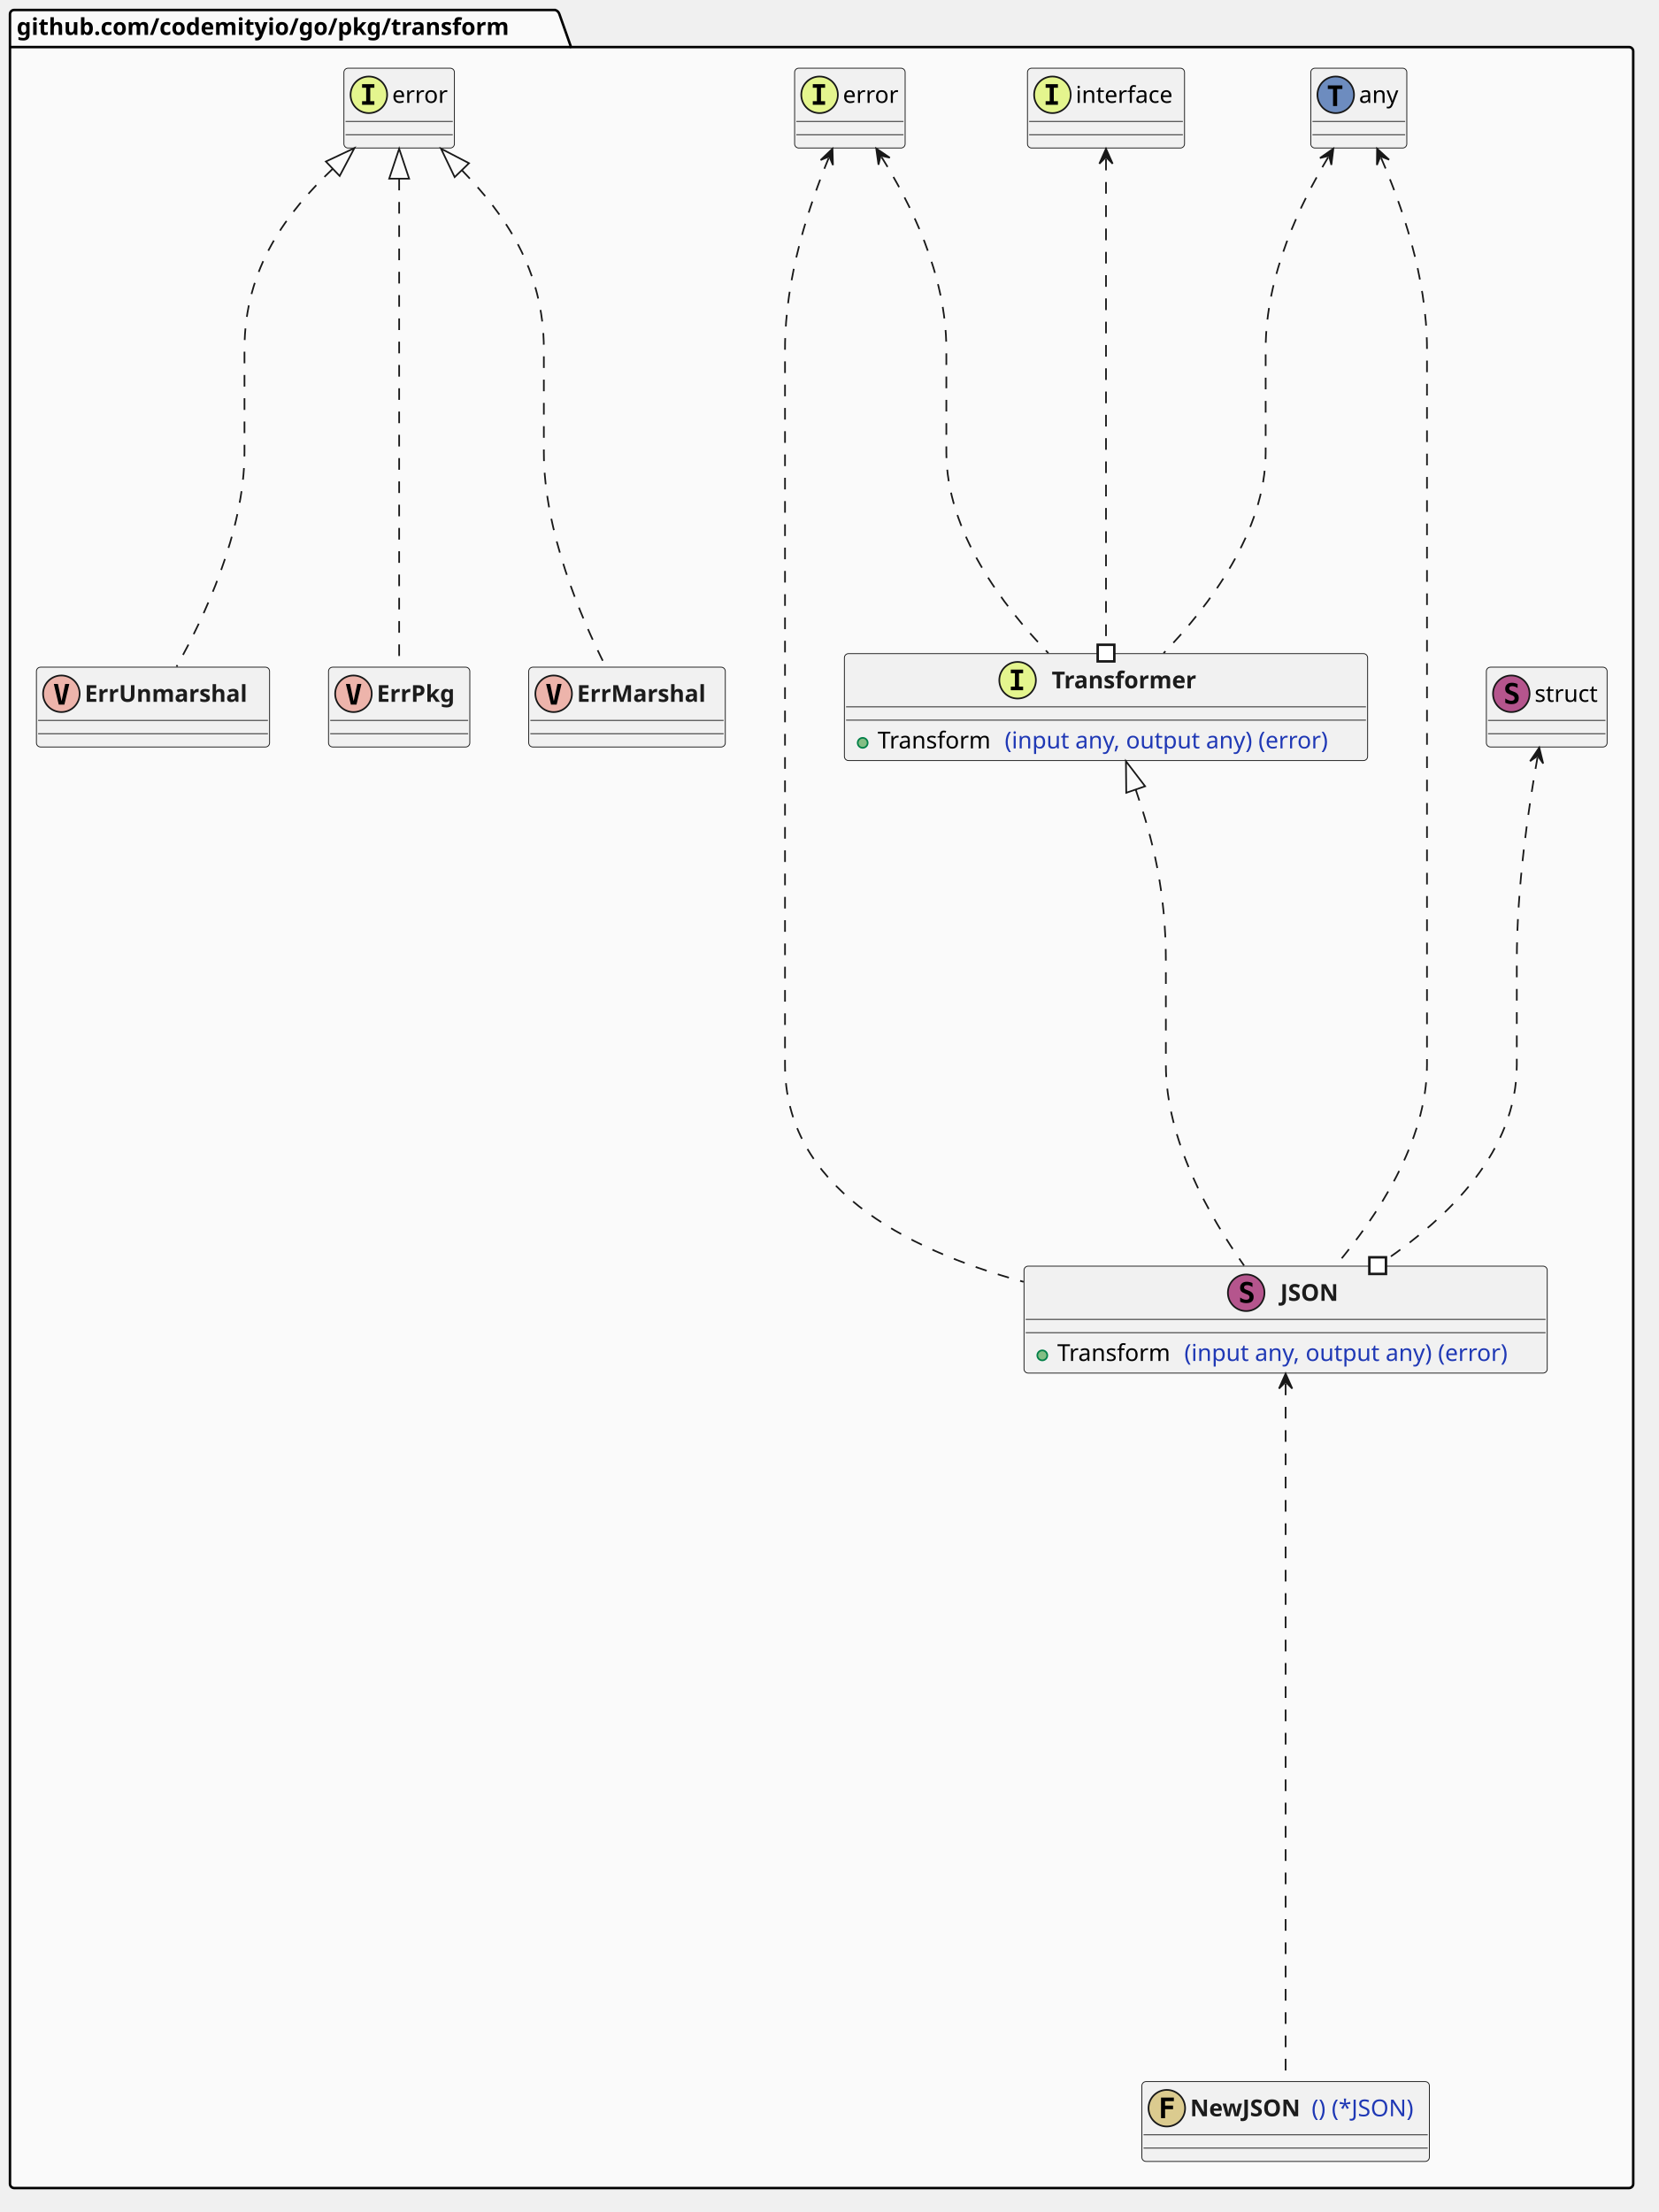
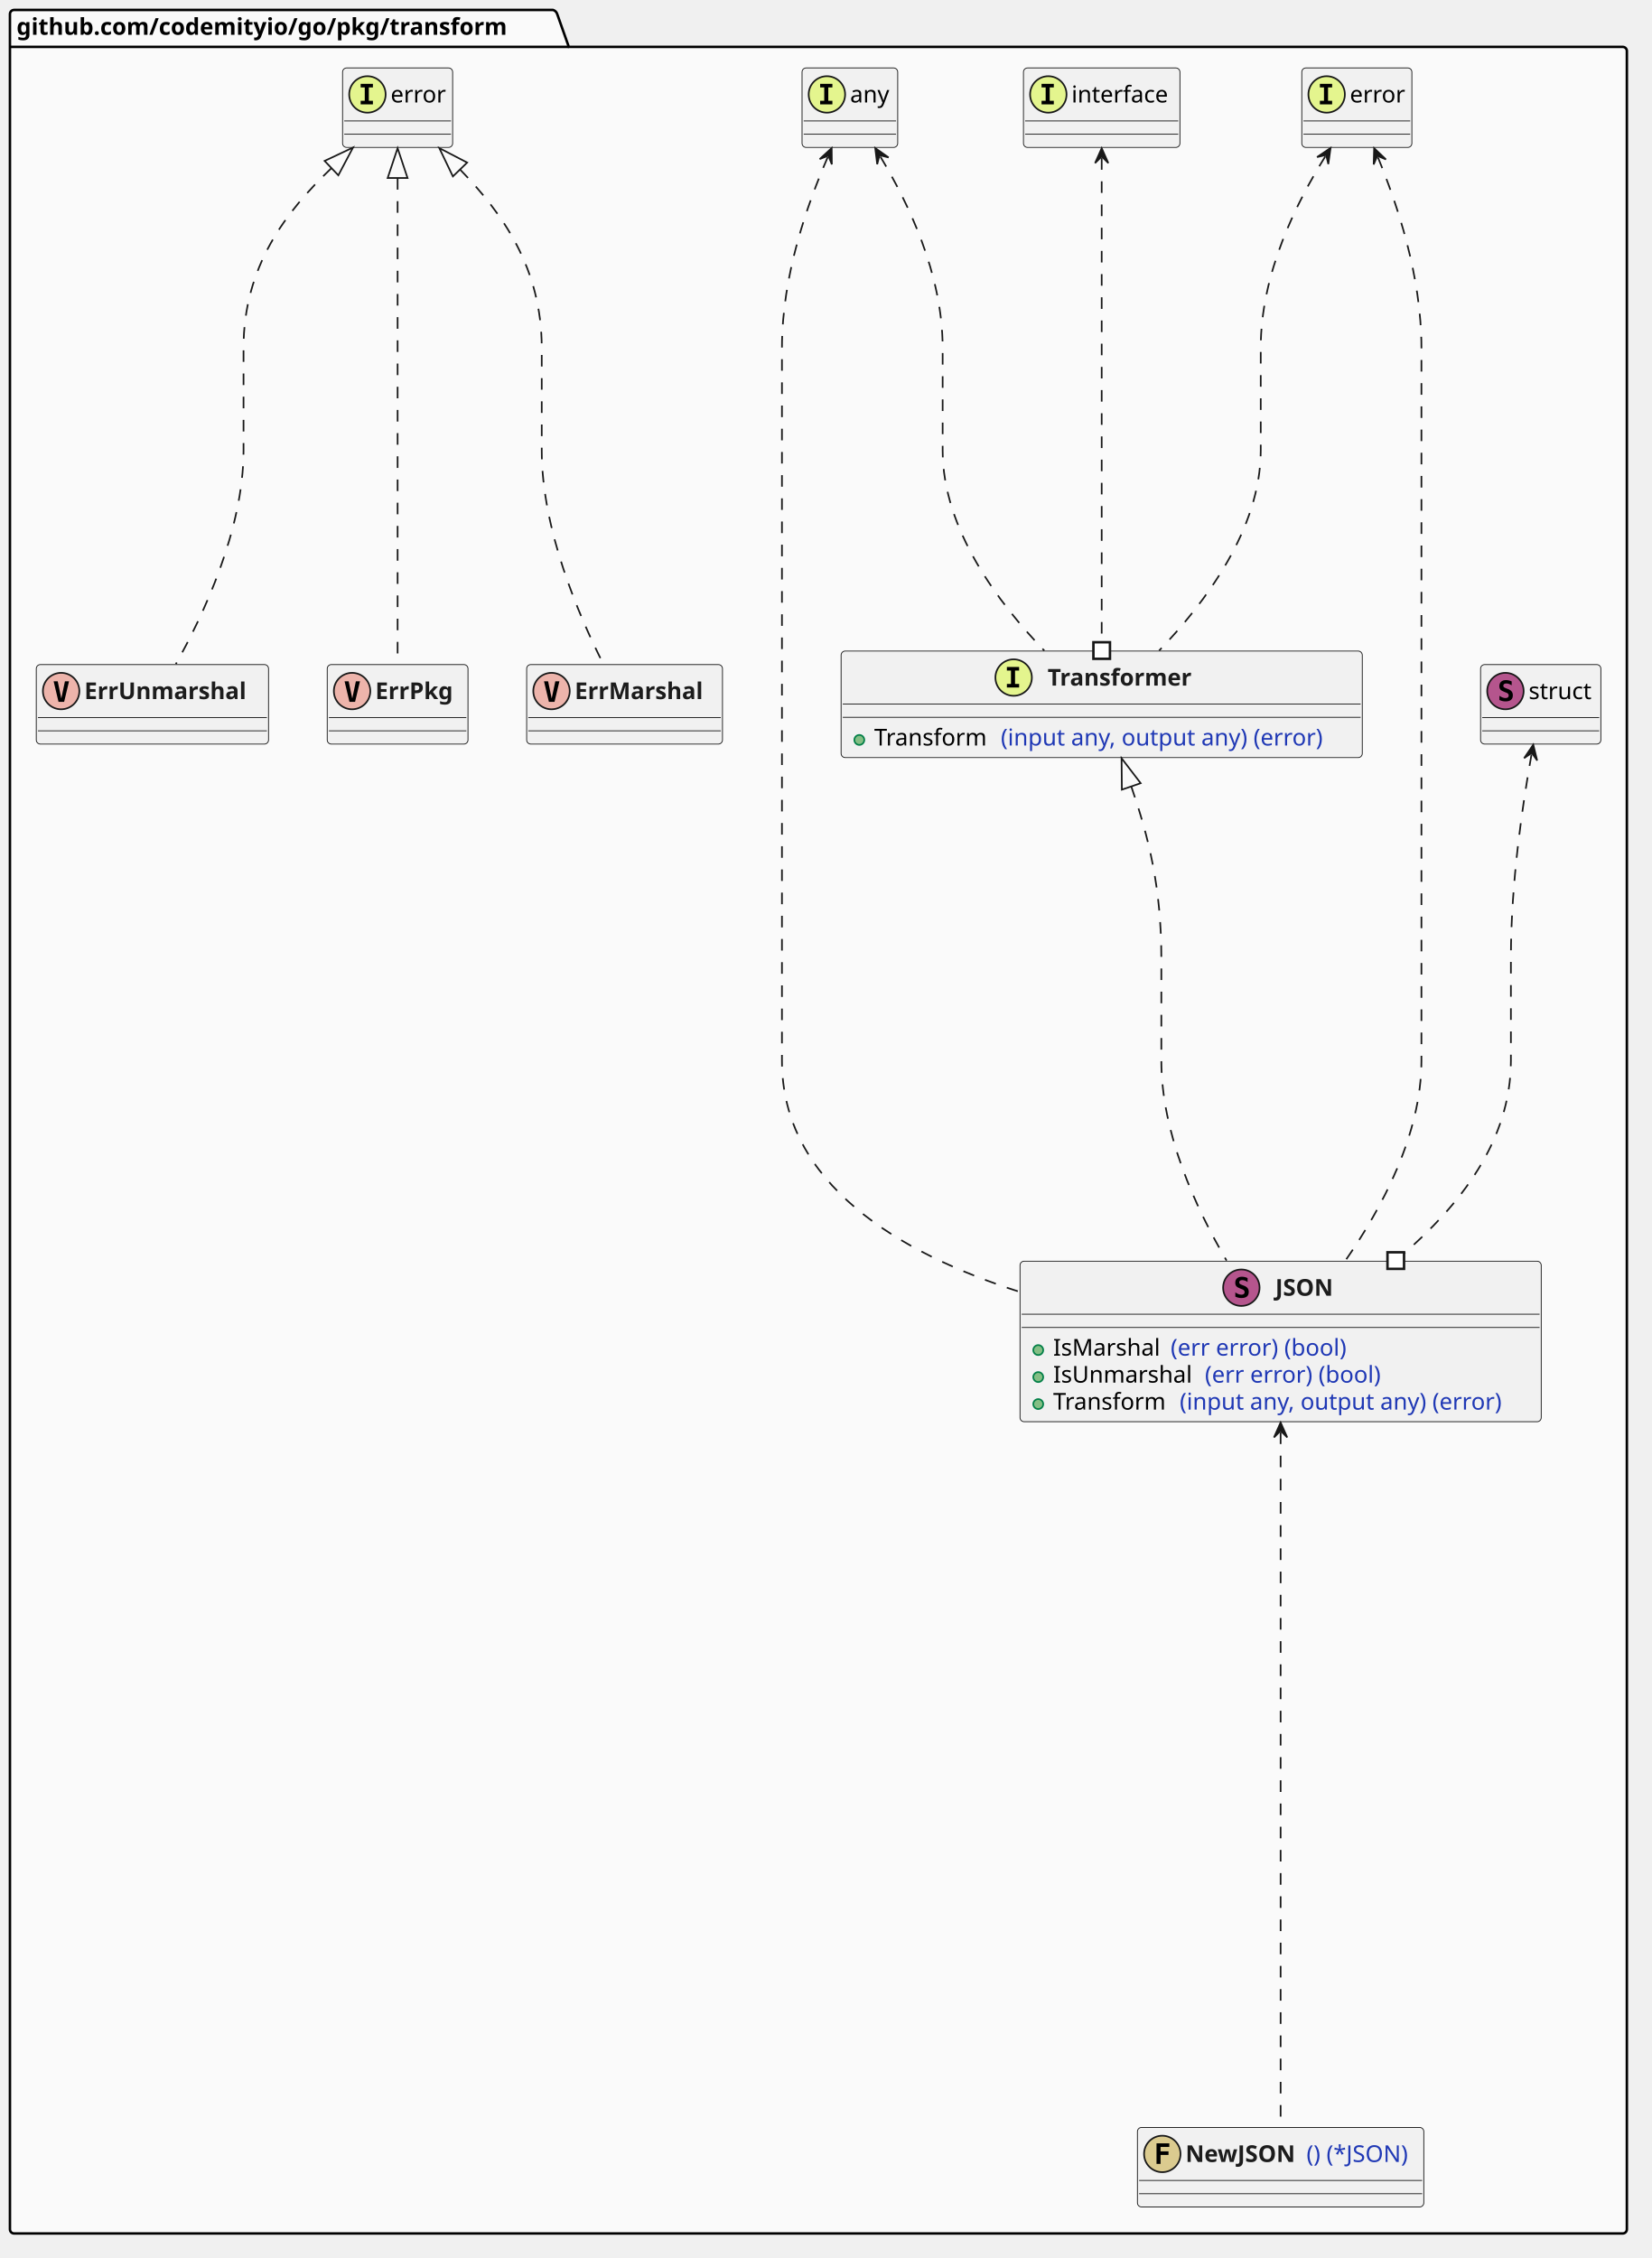
- <svg xmlns="http://www.w3.org/2000/svg" contentStyleType="text/css" data-diagram-type="CLASS" height="1330px" preserveAspectRatio="none" style="width:997px;height:1330px;background:#FFFFFF;" version="1.1" viewBox="0 0 997 1330" width="997px" zoomAndPan="magnify">
+ <svg xmlns="http://www.w3.org/2000/svg" contentStyleType="text/css" data-diagram-type="CLASS" height="1363px" preserveAspectRatio="none" style="width:997px;height:1363px;background:#FFFFFF;" version="1.1" viewBox="0 0 997 1363" width="997px" zoomAndPan="magnify">
  <defs />
  <g>
    <g class="cluster" data-qualified-name="github_com_codemityio_go_pkg_transform" data-source-line="7" id="ent0002">
-       <path d="M8.5,6 L333.838,6 A3.75,3.75 0 0 1 336.338,8.5 L343.338,28.297 L979.5,28.297 A2.5,2.5 0 0 1 982,30.797 L982,1313.09 A2.5,2.5 0 0 1 979.5,1315.59 L8.5,1315.59 A2.5,2.5 0 0 1 6,1313.09 L6,8.5 A2.5,2.5 0 0 1 8.5,6" fill="#FAFAFA" style="stroke:#000000;stroke-width:1.5;" />
+       <path d="M8.5,6 L333.838,6 A3.75,3.75 0 0 1 336.338,8.5 L343.338,28.297 L979.5,28.297 A2.5,2.5 0 0 1 982,30.797 L982,1345.69 A2.5,2.5 0 0 1 979.5,1348.19 L8.5,1348.19 A2.5,2.5 0 0 1 6,1345.69 L6,8.5 A2.5,2.5 0 0 1 8.5,6" fill="#FAFAFA" style="stroke:#000000;stroke-width:1.5;" />
      <line style="stroke:#000000;stroke-width:1.5;" x1="6" x2="343.338" y1="28.297" y2="28.297" />
      <text fill="#000000" font-family="sans-serif" font-size="14" font-weight="700" lengthAdjust="spacing" textLength="324.338" x="10" y="20.995">github.com/codemityio/go/pkg/transform</text>
    </g>
    <g class="entity" data-qualified-name="github_com_codemityio_go_pkg_transform.github_com_codemityio_go_pkg_transform_Transformer" data-source-line="8" id="ent0003">
      <rect fill="#F1F1F1" height="64.297" rx="2.5" ry="2.5" style="stroke:#181818;stroke-width:0.5;" width="314.6" x="507.7" y="393" />
      <ellipse cx="611.849" cy="409" fill="#E4F58E" rx="11" ry="11" style="stroke:#181818;stroke-width:1;" />
      <path d="M607.771,404.766 L607.771,402.609 L615.161,402.609 L615.161,404.766 L612.693,404.766 L612.693,412.844 L615.161,412.844 L615.161,415 L607.771,415 L607.771,412.844 L610.24,412.844 L610.24,404.766 L607.771,404.766 Z " fill="#000000" />
      <text fill="#1C1C1C" font-family="sans-serif" font-size="14" font-weight="700" lengthAdjust="spacing" textLength="97.802" x="632.349" y="413.847">Transformer</text>
      <line style="stroke:#181818;stroke-width:0.5;" x1="508.7" x2="821.3" y1="425" y2="425" />
      <line style="stroke:#181818;stroke-width:0.5;" x1="508.7" x2="821.3" y1="433" y2="433" />
      <g data-visibility-modifier="PUBLIC_METHOD">
        <ellipse cx="518.7" cy="446.648" fill="#84BE84" rx="3" ry="3" style="stroke:#038048;stroke-width:1;" />
      </g>
      <text fill="#000000" font-family="sans-serif" font-size="14" lengthAdjust="spacing" textLength="71.941" x="527.7" y="449.995">Transform</text>
      <text fill="#1F38B5" font-family="sans-serif" font-size="14" lengthAdjust="spacing" textLength="212.208" x="604.092" y="449.995">(input any, output any) (error)</text>
    </g>
    <g class="entity" data-qualified-name="github_com_codemityio_go_pkg_transform.github_com_codemityio_go_pkg_transform_JSON" data-source-line="11" id="ent0004">
-       <rect fill="#F1F1F1" height="64.297" rx="2.5" ry="2.5" style="stroke:#181818;stroke-width:0.5;" width="314.6" x="615.7" y="761.29" />
-       <ellipse cx="749.295" cy="777.29" fill="#B5558D" rx="11" ry="11" style="stroke:#181818;stroke-width:1;" />
-       <path d="M748.779,777.852 Q746.92,777.149 746.264,776.384 Q745.623,775.602 745.623,774.29 Q745.623,772.602 746.701,771.634 Q747.779,770.665 749.654,770.665 Q750.514,770.665 751.357,770.868 Q752.217,771.056 753.06,771.446 L753.06,773.837 Q752.279,773.274 751.451,772.993 Q750.639,772.696 749.842,772.696 Q748.967,772.696 748.482,773.056 Q748.014,773.415 748.014,774.071 Q748.014,774.587 748.357,774.931 Q748.701,775.259 749.795,775.665 L750.857,776.071 Q752.342,776.618 753.045,777.524 Q753.764,778.431 753.764,779.806 Q753.764,781.681 752.654,782.602 Q751.545,783.524 749.295,783.524 Q748.373,783.524 747.451,783.306 Q746.529,783.087 745.67,782.665 L745.67,780.134 Q746.639,780.821 747.56,781.165 Q748.482,781.509 749.373,781.509 Q750.279,781.509 750.779,781.102 Q751.279,780.681 751.279,779.946 Q751.279,779.384 750.935,778.977 Q750.607,778.556 749.982,778.306 L748.779,777.852 Z " fill="#000000" />
-       <text fill="#1C1C1C" font-family="sans-serif" font-size="14" font-weight="700" lengthAdjust="spacing" textLength="38.91" x="769.795" y="782.137">JSON</text>
-       <line style="stroke:#181818;stroke-width:0.5;" x1="616.7" x2="929.3" y1="793.29" y2="793.29" />
-       <line style="stroke:#181818;stroke-width:0.5;" x1="616.7" x2="929.3" y1="801.29" y2="801.29" />
+       <rect fill="#F1F1F1" height="96.891" rx="2.5" ry="2.5" style="stroke:#181818;stroke-width:0.5;" width="314.6" x="615.7" y="761.3" />
+       <ellipse cx="749.295" cy="777.3" fill="#B5558D" rx="11" ry="11" style="stroke:#181818;stroke-width:1;" />
+       <path d="M748.779,777.862 Q746.92,777.159 746.264,776.394 Q745.623,775.612 745.623,774.3 Q745.623,772.612 746.701,771.644 Q747.779,770.675 749.654,770.675 Q750.514,770.675 751.357,770.878 Q752.217,771.066 753.06,771.456 L753.06,773.847 Q752.279,773.284 751.451,773.003 Q750.639,772.706 749.842,772.706 Q748.967,772.706 748.482,773.066 Q748.014,773.425 748.014,774.081 Q748.014,774.597 748.357,774.941 Q748.701,775.269 749.795,775.675 L750.857,776.081 Q752.342,776.628 753.045,777.534 Q753.764,778.441 753.764,779.816 Q753.764,781.691 752.654,782.612 Q751.545,783.534 749.295,783.534 Q748.373,783.534 747.451,783.316 Q746.529,783.097 745.67,782.675 L745.67,780.144 Q746.639,780.831 747.56,781.175 Q748.482,781.519 749.373,781.519 Q750.279,781.519 750.779,781.112 Q751.279,780.691 751.279,779.956 Q751.279,779.394 750.935,778.987 Q750.607,778.566 749.982,778.316 L748.779,777.862 Z " fill="#000000" />
+       <text fill="#1C1C1C" font-family="sans-serif" font-size="14" font-weight="700" lengthAdjust="spacing" textLength="38.91" x="769.795" y="782.147">JSON</text>
+       <line style="stroke:#181818;stroke-width:0.5;" x1="616.7" x2="929.3" y1="793.3" y2="793.3" />
+       <line style="stroke:#181818;stroke-width:0.5;" x1="616.7" x2="929.3" y1="801.3" y2="801.3" />
      <g data-visibility-modifier="PUBLIC_METHOD">
-         <ellipse cx="626.7" cy="814.938" fill="#84BE84" rx="3" ry="3" style="stroke:#038048;stroke-width:1;" />
+         <ellipse cx="626.7" cy="814.948" fill="#84BE84" rx="3" ry="3" style="stroke:#038048;stroke-width:1;" />
      </g>
-       <text fill="#000000" font-family="sans-serif" font-size="14" lengthAdjust="spacing" textLength="71.941" x="635.7" y="818.285">Transform</text>
-       <text fill="#1F38B5" font-family="sans-serif" font-size="14" lengthAdjust="spacing" textLength="212.208" x="712.092" y="818.285">(input any, output any) (error)</text>
+       <text fill="#000000" font-family="sans-serif" font-size="14" lengthAdjust="spacing" textLength="66.473" x="635.7" y="818.295">IsMarshal</text>
+       <text fill="#1F38B5" font-family="sans-serif" font-size="14" lengthAdjust="spacing" textLength="115.227" x="706.623" y="818.295">(err error) (bool)</text>
+       <g data-visibility-modifier="PUBLIC_METHOD">
+         <ellipse cx="626.7" cy="831.245" fill="#84BE84" rx="3" ry="3" style="stroke:#038048;stroke-width:1;" />
+       </g>
+       <text fill="#000000" font-family="sans-serif" font-size="14" lengthAdjust="spacing" textLength="87.151" x="635.7" y="834.592">IsUnmarshal</text>
+       <text fill="#1F38B5" font-family="sans-serif" font-size="14" lengthAdjust="spacing" textLength="115.227" x="727.302" y="834.592">(err error) (bool)</text>
+       <g data-visibility-modifier="PUBLIC_METHOD">
+         <ellipse cx="626.7" cy="847.542" fill="#84BE84" rx="3" ry="3" style="stroke:#038048;stroke-width:1;" />
+       </g>
+       <text fill="#000000" font-family="sans-serif" font-size="14" lengthAdjust="spacing" textLength="71.941" x="635.7" y="850.889">Transform</text>
+       <text fill="#1F38B5" font-family="sans-serif" font-size="14" lengthAdjust="spacing" textLength="212.208" x="712.092" y="850.889">(input any, output any) (error)</text>
    </g>
-     <g class="entity" data-qualified-name="github_com_codemityio_go_pkg_transform.github_com_codemityio_go_pkg_transform_ErrPkg" data-source-line="14" id="ent0005">
-       <rect fill="#F1F1F1" height="48" rx="2.5" ry="2.5" style="stroke:#181818;stroke-width:0.5;" width="84.965" x="197.52" y="401.14" />
-       <ellipse cx="212.52" cy="417.14" fill="#EDB4AB" rx="11" ry="11" style="stroke:#181818;stroke-width:1;" />
-       <path d="M212.629,421.593 L214.817,411.249 L217.286,411.249 L214.333,423.64 L210.942,423.64 L207.989,411.249 L210.458,411.249 L212.629,421.593 Z " fill="#000000" />
-       <text fill="#1C1C1C" font-family="sans-serif" font-size="14" font-weight="700" lengthAdjust="spacing" textLength="52.965" x="226.52" y="421.987">ErrPkg</text>
-       <line style="stroke:#181818;stroke-width:0.5;" x1="198.52" x2="281.485" y1="433.14" y2="433.14" />
-       <line style="stroke:#181818;stroke-width:0.5;" x1="198.52" x2="281.485" y1="441.14" y2="441.14" />
+     <g class="entity" data-qualified-name="github_com_codemityio_go_pkg_transform.github_com_codemityio_go_pkg_transform_ErrPkg" data-source-line="16" id="ent0005">
+       <rect fill="#F1F1F1" height="48" rx="2.5" ry="2.5" style="stroke:#181818;stroke-width:0.5;" width="84.965" x="197.52" y="401.15" />
+       <ellipse cx="212.52" cy="417.15" fill="#EDB4AB" rx="11" ry="11" style="stroke:#181818;stroke-width:1;" />
+       <path d="M212.629,421.603 L214.817,411.259 L217.286,411.259 L214.333,423.65 L210.942,423.65 L207.989,411.259 L210.458,411.259 L212.629,421.603 Z " fill="#000000" />
+       <text fill="#1C1C1C" font-family="sans-serif" font-size="14" font-weight="700" lengthAdjust="spacing" textLength="52.965" x="226.52" y="421.997">ErrPkg</text>
+       <line style="stroke:#181818;stroke-width:0.5;" x1="198.52" x2="281.485" y1="433.15" y2="433.15" />
+       <line style="stroke:#181818;stroke-width:0.5;" x1="198.52" x2="281.485" y1="441.15" y2="441.15" />
    </g>
-     <g class="entity" data-qualified-name="github_com_codemityio_go_pkg_transform.github_com_codemityio_go_pkg_transform_ErrMarshal" data-source-line="15" id="ent0006">
-       <rect fill="#F1F1F1" height="48" rx="2.5" ry="2.5" style="stroke:#181818;stroke-width:0.5;" width="118.201" x="317.9" y="401.14" />
-       <ellipse cx="332.9" cy="417.14" fill="#EDB4AB" rx="11" ry="11" style="stroke:#181818;stroke-width:1;" />
-       <path d="M333.009,421.593 L335.197,411.249 L337.666,411.249 L334.712,423.64 L331.322,423.64 L328.369,411.249 L330.837,411.249 L333.009,421.593 Z " fill="#000000" />
-       <text fill="#1C1C1C" font-family="sans-serif" font-size="14" font-weight="700" lengthAdjust="spacing" textLength="86.201" x="346.9" y="421.987">ErrMarshal</text>
-       <line style="stroke:#181818;stroke-width:0.5;" x1="318.9" x2="435.101" y1="433.14" y2="433.14" />
-       <line style="stroke:#181818;stroke-width:0.5;" x1="318.9" x2="435.101" y1="441.14" y2="441.14" />
+     <g class="entity" data-qualified-name="github_com_codemityio_go_pkg_transform.github_com_codemityio_go_pkg_transform_ErrMarshal" data-source-line="17" id="ent0006">
+       <rect fill="#F1F1F1" height="48" rx="2.5" ry="2.5" style="stroke:#181818;stroke-width:0.5;" width="118.201" x="317.9" y="401.15" />
+       <ellipse cx="332.9" cy="417.15" fill="#EDB4AB" rx="11" ry="11" style="stroke:#181818;stroke-width:1;" />
+       <path d="M333.009,421.603 L335.197,411.259 L337.666,411.259 L334.712,423.65 L331.322,423.65 L328.369,411.259 L330.837,411.259 L333.009,421.603 Z " fill="#000000" />
+       <text fill="#1C1C1C" font-family="sans-serif" font-size="14" font-weight="700" lengthAdjust="spacing" textLength="86.201" x="346.9" y="421.997">ErrMarshal</text>
+       <line style="stroke:#181818;stroke-width:0.5;" x1="318.9" x2="435.101" y1="433.15" y2="433.15" />
+       <line style="stroke:#181818;stroke-width:0.5;" x1="318.9" x2="435.101" y1="441.15" y2="441.15" />
    </g>
-     <g class="entity" data-qualified-name="github_com_codemityio_go_pkg_transform.github_com_codemityio_go_pkg_transform_ErrUnmarshal" data-source-line="16" id="ent0007">
-       <rect fill="#F1F1F1" height="48" rx="2.5" ry="2.5" style="stroke:#181818;stroke-width:0.5;" width="140.192" x="21.9" y="401.14" />
-       <ellipse cx="36.9" cy="417.14" fill="#EDB4AB" rx="11" ry="11" style="stroke:#181818;stroke-width:1;" />
-       <path d="M37.009,421.593 L39.197,411.249 L41.666,411.249 L38.712,423.64 L35.322,423.64 L32.369,411.249 L34.837,411.249 L37.009,421.593 Z " fill="#000000" />
-       <text fill="#1C1C1C" font-family="sans-serif" font-size="14" font-weight="700" lengthAdjust="spacing" textLength="108.192" x="50.9" y="421.987">ErrUnmarshal</text>
-       <line style="stroke:#181818;stroke-width:0.5;" x1="22.9" x2="161.092" y1="433.14" y2="433.14" />
-       <line style="stroke:#181818;stroke-width:0.5;" x1="22.9" x2="161.092" y1="441.14" y2="441.14" />
+     <g class="entity" data-qualified-name="github_com_codemityio_go_pkg_transform.github_com_codemityio_go_pkg_transform_ErrUnmarshal" data-source-line="18" id="ent0007">
+       <rect fill="#F1F1F1" height="48" rx="2.5" ry="2.5" style="stroke:#181818;stroke-width:0.5;" width="140.192" x="21.9" y="401.15" />
+       <ellipse cx="36.9" cy="417.15" fill="#EDB4AB" rx="11" ry="11" style="stroke:#181818;stroke-width:1;" />
+       <path d="M37.009,421.603 L39.197,411.259 L41.666,411.259 L38.712,423.65 L35.322,423.65 L32.369,411.259 L34.837,411.259 L37.009,421.603 Z " fill="#000000" />
+       <text fill="#1C1C1C" font-family="sans-serif" font-size="14" font-weight="700" lengthAdjust="spacing" textLength="108.192" x="50.9" y="421.997">ErrUnmarshal</text>
+       <line style="stroke:#181818;stroke-width:0.5;" x1="22.9" x2="161.092" y1="433.15" y2="433.15" />
+       <line style="stroke:#181818;stroke-width:0.5;" x1="22.9" x2="161.092" y1="441.15" y2="441.15" />
    </g>
-     <g class="entity" data-qualified-name="github_com_codemityio_go_pkg_transform.github_com_codemityio_go_pkg_transform_NewJSON" data-source-line="17" id="ent0008">
-       <rect fill="#F1F1F1" height="48" rx="2.5" ry="2.5" style="stroke:#181818;stroke-width:0.5;" width="172.861" x="686.57" y="1251.59" />
-       <ellipse cx="701.57" cy="1267.59" fill="#DBCB8F" rx="11" ry="11" style="stroke:#181818;stroke-width:1;" />
-       <path d="M705.804,1263.356 L700.523,1263.356 L700.523,1266.027 L705.32,1266.027 L705.32,1268.184 L700.523,1268.184 L700.523,1273.59 L698.086,1273.59 L698.086,1261.199 L705.804,1261.199 L705.804,1263.356 Z " fill="#000000" />
-       <text fill="#1C1C1C" font-family="sans-serif" font-size="14" font-weight="700" lengthAdjust="spacing" textLength="73.056" x="715.57" y="1272.437">NewJSON</text>
-       <text fill="#1F38B5" font-family="sans-serif" font-size="14" lengthAdjust="spacing" textLength="67.806" x="788.626" y="1272.437">() (*JSON)</text>
-       <line style="stroke:#181818;stroke-width:0.5;" x1="687.57" x2="858.431" y1="1283.59" y2="1283.59" />
-       <line style="stroke:#181818;stroke-width:0.5;" x1="687.57" x2="858.431" y1="1291.59" y2="1291.59" />
+     <g class="entity" data-qualified-name="github_com_codemityio_go_pkg_transform.github_com_codemityio_go_pkg_transform_NewJSON" data-source-line="19" id="ent0008">
+       <rect fill="#F1F1F1" height="48" rx="2.5" ry="2.5" style="stroke:#181818;stroke-width:0.5;" width="172.861" x="686.57" y="1284.19" />
+       <ellipse cx="701.57" cy="1300.19" fill="#DBCB8F" rx="11" ry="11" style="stroke:#181818;stroke-width:1;" />
+       <path d="M705.804,1295.956 L700.523,1295.956 L700.523,1298.628 L705.32,1298.628 L705.32,1300.784 L700.523,1300.784 L700.523,1306.19 L698.086,1306.19 L698.086,1293.799 L705.804,1293.799 L705.804,1295.956 Z " fill="#000000" />
+       <text fill="#1C1C1C" font-family="sans-serif" font-size="14" font-weight="700" lengthAdjust="spacing" textLength="73.056" x="715.57" y="1305.037">NewJSON</text>
+       <text fill="#1F38B5" font-family="sans-serif" font-size="14" lengthAdjust="spacing" textLength="67.806" x="788.626" y="1305.037">() (*JSON)</text>
+       <line style="stroke:#181818;stroke-width:0.5;" x1="687.57" x2="858.431" y1="1316.19" y2="1316.19" />
+       <line style="stroke:#181818;stroke-width:0.5;" x1="687.57" x2="858.431" y1="1324.19" y2="1324.19" />
    </g>
-     <g class="entity" data-qualified-name="github_com_codemityio_go_pkg_transform._interface" data-source-line="20" id="ent0009">
+     <g class="entity" data-qualified-name="github_com_codemityio_go_pkg_transform._interface" data-source-line="22" id="ent0009">
      <rect fill="#F1F1F1" height="48" rx="2.5" ry="2.5" style="stroke:#181818;stroke-width:0.5;" width="94.439" x="617.78" y="41" />
      <ellipse cx="632.78" cy="57" fill="#E4F58E" rx="11" ry="11" style="stroke:#181818;stroke-width:1;" />
      <path d="M628.702,52.766 L628.702,50.609 L636.092,50.609 L636.092,52.766 L633.624,52.766 L633.624,60.844 L636.092,60.844 L636.092,63 L628.702,63 L628.702,60.844 L631.171,60.844 L631.171,52.766 L628.702,52.766 Z " fill="#000000" />
      <text fill="#000000" font-family="sans-serif" font-size="14" lengthAdjust="spacing" textLength="62.44" x="646.78" y="61.847">interface</text>
      <line style="stroke:#181818;stroke-width:0.5;" x1="618.78" x2="711.22" y1="73" y2="73" />
      <line style="stroke:#181818;stroke-width:0.5;" x1="618.78" x2="711.22" y1="81" y2="81" />
    </g>
-     <g class="entity" data-qualified-name="github_com_codemityio_go_pkg_transform._any" data-source-line="21" id="ent0010">
-       <rect fill="#F1F1F1" height="48" rx="2.5" ry="2.5" style="stroke:#181818;stroke-width:0.5;" width="57.737" x="788.13" y="41" />
-       <ellipse cx="803.13" cy="57" fill="#6D8CBF" rx="11" ry="11" style="stroke:#181818;stroke-width:1;" />
-       <path d="M803.974,63.75 L801.521,63.75 L801.521,53.5 L798.38,53.5 L798.38,51.359 L807.114,51.359 L807.114,53.5 L803.974,53.5 L803.974,63.75 Z " fill="#000000" />
-       <text fill="#000000" font-family="sans-serif" font-size="14" lengthAdjust="spacing" textLength="25.737" x="817.13" y="61.847">any</text>
-       <line style="stroke:#181818;stroke-width:0.5;" x1="789.13" x2="844.867" y1="73" y2="73" />
-       <line style="stroke:#181818;stroke-width:0.5;" x1="789.13" x2="844.867" y1="81" y2="81" />
+     <g class="entity" data-qualified-name="github_com_codemityio_go_pkg_transform._any" data-source-line="23" id="ent0010">
+       <rect fill="#F1F1F1" height="48" rx="2.5" ry="2.5" style="stroke:#181818;stroke-width:0.5;" width="57.737" x="484.13" y="41" />
+       <ellipse cx="499.13" cy="57" fill="#E4F58E" rx="11" ry="11" style="stroke:#181818;stroke-width:1;" />
+       <path d="M495.052,52.766 L495.052,50.609 L502.442,50.609 L502.442,52.766 L499.974,52.766 L499.974,60.844 L502.442,60.844 L502.442,63 L495.052,63 L495.052,60.844 L497.521,60.844 L497.521,52.766 L495.052,52.766 Z " fill="#000000" />
+       <text fill="#000000" font-family="sans-serif" font-size="14" lengthAdjust="spacing" textLength="25.737" x="513.13" y="61.847">any</text>
+       <line style="stroke:#181818;stroke-width:0.5;" x1="485.13" x2="540.867" y1="73" y2="73" />
+       <line style="stroke:#181818;stroke-width:0.5;" x1="485.13" x2="540.867" y1="81" y2="81" />
    </g>
-     <g class="entity" data-qualified-name="github_com_codemityio_go_pkg_transform._error" data-source-line="22" id="ent0011">
-       <rect fill="#F1F1F1" height="48" rx="2.5" ry="2.5" style="stroke:#181818;stroke-width:0.5;" width="66.446" x="477.78" y="41" />
-       <ellipse cx="492.78" cy="57" fill="#E4F58E" rx="11" ry="11" style="stroke:#181818;stroke-width:1;" />
-       <path d="M488.702,52.766 L488.702,50.609 L496.092,50.609 L496.092,52.766 L493.624,52.766 L493.624,60.844 L496.092,60.844 L496.092,63 L488.702,63 L488.702,60.844 L491.171,60.844 L491.171,52.766 L488.702,52.766 Z " fill="#000000" />
-       <text fill="#000000" font-family="sans-serif" font-size="14" lengthAdjust="spacing" textLength="34.446" x="506.78" y="61.847">error</text>
-       <line style="stroke:#181818;stroke-width:0.5;" x1="478.78" x2="543.226" y1="73" y2="73" />
-       <line style="stroke:#181818;stroke-width:0.5;" x1="478.78" x2="543.226" y1="81" y2="81" />
+     <g class="entity" data-qualified-name="github_com_codemityio_go_pkg_transform._error" data-source-line="24" id="ent0011">
+       <rect fill="#F1F1F1" height="48" rx="2.5" ry="2.5" style="stroke:#181818;stroke-width:0.5;" width="66.446" x="785.78" y="41" />
+       <ellipse cx="800.78" cy="57" fill="#E4F58E" rx="11" ry="11" style="stroke:#181818;stroke-width:1;" />
+       <path d="M796.702,52.766 L796.702,50.609 L804.092,50.609 L804.092,52.766 L801.624,52.766 L801.624,60.844 L804.092,60.844 L804.092,63 L796.702,63 L796.702,60.844 L799.171,60.844 L799.171,52.766 L796.702,52.766 Z " fill="#000000" />
+       <text fill="#000000" font-family="sans-serif" font-size="14" lengthAdjust="spacing" textLength="34.446" x="814.78" y="61.847">error</text>
+       <line style="stroke:#181818;stroke-width:0.5;" x1="786.78" x2="851.226" y1="73" y2="73" />
+       <line style="stroke:#181818;stroke-width:0.5;" x1="786.78" x2="851.226" y1="81" y2="81" />
    </g>
-     <g class="entity" data-qualified-name="github_com_codemityio_go_pkg_transform._struct" data-source-line="23" id="ent0012">
-       <rect fill="#F1F1F1" height="48" rx="2.5" ry="2.5" style="stroke:#181818;stroke-width:0.5;" width="72.599" x="893.7" y="401.14" />
-       <ellipse cx="908.7" cy="417.14" fill="#B5558D" rx="11" ry="11" style="stroke:#181818;stroke-width:1;" />
-       <path d="M908.184,417.702 Q906.325,416.999 905.669,416.234 Q905.028,415.452 905.028,414.14 Q905.028,412.452 906.106,411.484 Q907.184,410.515 909.059,410.515 Q909.919,410.515 910.763,410.718 Q911.622,410.906 912.466,411.296 L912.466,413.687 Q911.684,413.124 910.856,412.843 Q910.044,412.546 909.247,412.546 Q908.372,412.546 907.888,412.906 Q907.419,413.265 907.419,413.921 Q907.419,414.437 907.763,414.781 Q908.106,415.109 909.2,415.515 L910.263,415.921 Q911.747,416.468 912.45,417.374 Q913.169,418.281 913.169,419.656 Q913.169,421.531 912.059,422.452 Q910.95,423.374 908.7,423.374 Q907.778,423.374 906.856,423.156 Q905.934,422.937 905.075,422.515 L905.075,419.984 Q906.044,420.671 906.966,421.015 Q907.888,421.359 908.778,421.359 Q909.684,421.359 910.184,420.952 Q910.684,420.531 910.684,419.796 Q910.684,419.234 910.341,418.827 Q910.013,418.406 909.388,418.156 L908.184,417.702 Z " fill="#000000" />
-       <text fill="#000000" font-family="sans-serif" font-size="14" lengthAdjust="spacing" textLength="40.599" x="922.7" y="421.987">struct</text>
-       <line style="stroke:#181818;stroke-width:0.5;" x1="894.7" x2="965.299" y1="433.14" y2="433.14" />
-       <line style="stroke:#181818;stroke-width:0.5;" x1="894.7" x2="965.299" y1="441.14" y2="441.14" />
+     <g class="entity" data-qualified-name="github_com_codemityio_go_pkg_transform._struct" data-source-line="25" id="ent0012">
+       <rect fill="#F1F1F1" height="48" rx="2.5" ry="2.5" style="stroke:#181818;stroke-width:0.5;" width="72.599" x="893.7" y="401.15" />
+       <ellipse cx="908.7" cy="417.15" fill="#B5558D" rx="11" ry="11" style="stroke:#181818;stroke-width:1;" />
+       <path d="M908.184,417.712 Q906.325,417.009 905.669,416.244 Q905.028,415.462 905.028,414.15 Q905.028,412.462 906.106,411.494 Q907.184,410.525 909.059,410.525 Q909.919,410.525 910.763,410.728 Q911.622,410.916 912.466,411.306 L912.466,413.697 Q911.684,413.134 910.856,412.853 Q910.044,412.556 909.247,412.556 Q908.372,412.556 907.888,412.916 Q907.419,413.275 907.419,413.931 Q907.419,414.447 907.763,414.791 Q908.106,415.119 909.2,415.525 L910.263,415.931 Q911.747,416.478 912.45,417.384 Q913.169,418.291 913.169,419.666 Q913.169,421.541 912.059,422.462 Q910.95,423.384 908.7,423.384 Q907.778,423.384 906.856,423.166 Q905.934,422.947 905.075,422.525 L905.075,419.994 Q906.044,420.681 906.966,421.025 Q907.888,421.369 908.778,421.369 Q909.684,421.369 910.184,420.962 Q910.684,420.541 910.684,419.806 Q910.684,419.244 910.341,418.837 Q910.013,418.416 909.388,418.166 L908.184,417.712 Z " fill="#000000" />
+       <text fill="#000000" font-family="sans-serif" font-size="14" lengthAdjust="spacing" textLength="40.599" x="922.7" y="421.997">struct</text>
+       <line style="stroke:#181818;stroke-width:0.5;" x1="894.7" x2="965.299" y1="433.15" y2="433.15" />
+       <line style="stroke:#181818;stroke-width:0.5;" x1="894.7" x2="965.299" y1="441.15" y2="441.15" />
    </g>
-     <g class="entity" data-qualified-name="github_com_codemityio_go_pkg_transform.error" data-source-line="26" id="ent0013">
+     <g class="entity" data-qualified-name="github_com_codemityio_go_pkg_transform.error" data-source-line="30" id="ent0013">
      <rect fill="#F1F1F1" height="48" rx="2.5" ry="2.5" style="stroke:#181818;stroke-width:0.5;" width="66.446" x="206.78" y="41" />
      <ellipse cx="221.78" cy="57" fill="#E4F58E" rx="11" ry="11" style="stroke:#181818;stroke-width:1;" />
      <path d="M217.702,52.766 L217.702,50.609 L225.093,50.609 L225.093,52.766 L222.624,52.766 L222.624,60.844 L225.093,60.844 L225.093,63 L217.702,63 L217.702,60.844 L220.171,60.844 L220.171,52.766 L217.702,52.766 Z " fill="#000000" />
      <text fill="#000000" font-family="sans-serif" font-size="14" lengthAdjust="spacing" textLength="34.446" x="235.78" y="61.847">error</text>
      <line style="stroke:#181818;stroke-width:0.5;" x1="207.78" x2="272.226" y1="73" y2="73" />
      <line style="stroke:#181818;stroke-width:0.5;" x1="207.78" x2="272.226" y1="81" y2="81" />
    </g>
-     <g class="link" data-entity-1="ent0009" data-entity-2="ent0003" data-link-type="dependency" data-source-line="31" id="lnk15">
-       <path codeLine="31" d="M665,95.44 C665,123.94 665,167.5 665,210 C665,210 665,210 665,272 C665,313.73 665,356.91 665,387.67" fill="none" id="_interface-github_com_codemityio_go_pkg_transform_Transformer" style="stroke:#181818;stroke-width:1;stroke-dasharray:7,7;" />
-       <polygon fill="#181818" points="665,89.44,661,98.44,665,94.44,669,98.44,665,89.44" style="stroke:#181818;stroke-width:1;" />
-       <rect fill="#FFFFFF" height="10" style="stroke:#181818;stroke-width:1.5;" width="10" x="660" y="387.67" />
+     <g class="link" data-entity-1="ent0009" data-entity-2="ent0003" data-link-type="dependency" data-source-line="35" id="lnk15">
+       <path codeLine="35" d="M665,95.45 C665,123.95 665,167.5 665,210 C665,210 665,210 665,272 C665,313.74 665,356.91 665,387.68" fill="none" id="_interface-github_com_codemityio_go_pkg_transform_Transformer" style="stroke:#181818;stroke-width:1;stroke-dasharray:7,7;" />
+       <polygon fill="#181818" points="665,89.45,661,98.45,665,94.45,669,98.45,665,89.45" style="stroke:#181818;stroke-width:1;" />
+       <rect fill="#FFFFFF" height="10" style="stroke:#181818;stroke-width:1.5;" width="10" x="660" y="387.68" />
    </g>
-     <g class="link" data-entity-1="ent0010" data-entity-2="ent0003" data-link-type="dependency" data-source-line="32" id="lnk17">
-       <path codeLine="32" d="M798.613,94.515 C782.033,122.145 761,164.93 761,210 C761,210 761,210 761,272 C761,319.47 727.16,364.21 699.66,392.72" fill="none" id="_any-backto-github_com_codemityio_go_pkg_transform_Transformer" style="stroke:#181818;stroke-width:1;stroke-dasharray:7,7;" />
-       <polygon fill="#181818" points="801.7,89.37,793.639,95.029,799.127,93.657,800.499,99.145,801.7,89.37" style="stroke:#181818;stroke-width:1;" />
+     <g class="link" data-entity-1="ent0010" data-entity-2="ent0003" data-link-type="dependency" data-source-line="36" id="lnk17">
+       <path codeLine="36" d="M531.387,94.525 C547.967,122.155 569,164.94 569,210 C569,210 569,210 569,272 C569,319.48 602.84,364.21 630.34,392.73" fill="none" id="_any-backto-github_com_codemityio_go_pkg_transform_Transformer" style="stroke:#181818;stroke-width:1;stroke-dasharray:7,7;" />
+       <polygon fill="#181818" points="528.3,89.38,529.501,99.155,530.873,93.667,536.361,95.039,528.3,89.38" style="stroke:#181818;stroke-width:1;" />
    </g>
-     <g class="link" data-entity-1="ent0011" data-entity-2="ent0003" data-link-type="dependency" data-source-line="33" id="lnk19">
-       <path codeLine="33" d="M530.023,94.383 C547.193,121.943 569,164.72 569,210 C569,210 569,210 569,272 C569,319.47 602.84,364.21 630.34,392.72" fill="none" id="_error-backto-github_com_codemityio_go_pkg_transform_Transformer" style="stroke:#181818;stroke-width:1;stroke-dasharray:7,7;" />
-       <polygon fill="#181818" points="526.85,89.29,528.214,99.044,529.494,93.534,535.004,94.814,526.85,89.29" style="stroke:#181818;stroke-width:1;" />
+     <g class="link" data-entity-1="ent0011" data-entity-2="ent0003" data-link-type="dependency" data-source-line="37" id="lnk19">
+       <path codeLine="37" d="M799.977,94.393 C782.807,121.953 761,164.72 761,210 C761,210 761,210 761,272 C761,319.48 727.16,364.21 699.66,392.73" fill="none" id="_error-backto-github_com_codemityio_go_pkg_transform_Transformer" style="stroke:#181818;stroke-width:1;stroke-dasharray:7,7;" />
+       <polygon fill="#181818" points="803.15,89.3,794.996,94.824,800.506,93.544,801.786,99.054,803.15,89.3" style="stroke:#181818;stroke-width:1;" />
    </g>
-     <g class="link" data-entity-1="ent0012" data-entity-2="ent0004" data-link-type="dependency" data-source-line="34" id="lnk21">
-       <path codeLine="34" d="M924.443,455.406 C919.113,485.186 912,532.41 912,578.29 C912,578.29 912,578.29 912,640.29 C912,692.35 871.223,731.552 832.463,758.141" fill="none" id="_struct-github_com_codemityio_go_pkg_transform_JSON" style="stroke:#181818;stroke-width:1;stroke-dasharray:7,7;" />
-       <polygon fill="#181818" points="925.5,449.5,919.977,457.654,924.619,454.422,927.852,459.064,925.5,449.5" style="stroke:#181818;stroke-width:1;" />
-       <rect fill="#FFFFFF" height="10" style="stroke:#181818;stroke-width:1.5;" width="10" x="823.34" y="755.97" />
+     <g class="link" data-entity-1="ent0012" data-entity-2="ent0004" data-link-type="dependency" data-source-line="38" id="lnk21">
+       <path codeLine="38" d="M924.443,455.416 C919.113,485.196 912,532.42 912,578.3 C912,578.3 912,578.3 912,640.3 C912,688.83 881.036,727.674 846.286,757.654" fill="none" id="_struct-github_com_codemityio_go_pkg_transform_JSON" style="stroke:#181818;stroke-width:1;stroke-dasharray:7,7;" />
+       <polygon fill="#181818" points="925.5,449.51,919.977,457.664,924.619,454.432,927.852,459.074,925.5,449.51" style="stroke:#181818;stroke-width:1;" />
+       <rect fill="#FFFFFF" height="10" style="stroke:#181818;stroke-width:1.5;" width="10" x="837.5" y="755.92" />
    </g>
-     <g class="link" data-entity-1="ent0003" data-entity-2="ent0004" data-link-type="extension" data-source-line="35" id="lnk23">
-       <path codeLine="35" d="M682.848,474.71 C693.318,505.13 701,535.68 701,578.29 C701,578.29 701,578.29 701,640.29 C701,685.44 727.22,731.51 748.02,760.95" fill="none" id="github_com_codemityio_go_pkg_transform_Transformer-backto-github_com_codemityio_go_pkg_transform_JSON" style="stroke:#181818;stroke-width:1;stroke-dasharray:7,7;" />
+     <g class="link" data-entity-1="ent0003" data-entity-2="ent0004" data-link-type="extension" data-source-line="39" id="lnk23">
+       <path codeLine="39" d="M682.848,474.71 C693.318,505.13 701,535.68 701,578.3 C701,578.3 701,578.3 701,640.3 C701,683.55 721.32,728.39 740.37,760.92" fill="none" id="github_com_codemityio_go_pkg_transform_Transformer-backto-github_com_codemityio_go_pkg_transform_JSON" style="stroke:#181818;stroke-width:1;stroke-dasharray:7,7;" />
      <polygon fill="none" points="676.99,457.69,677.175,476.663,688.521,472.757,676.99,457.69" style="stroke:#181818;stroke-width:1;" />
    </g>
-     <g class="link" data-entity-1="ent0010" data-entity-2="ent0004" data-link-type="dependency" data-source-line="36" id="lnk25">
-       <path codeLine="36" d="M830.375,94.865 C842.515,122.885 858,166.07 858,210 C858,210 858,210 858,640.29 C858,686.59 827.64,731.89 803.21,760.85" fill="none" id="_any-backto-github_com_codemityio_go_pkg_transform_JSON" style="stroke:#181818;stroke-width:1;stroke-dasharray:7,7;" />
-       <polygon fill="#181818" points="827.99,89.36,827.898,99.208,829.978,93.948,835.238,96.028,827.99,89.36" style="stroke:#181818;stroke-width:1;" />
+     <g class="link" data-entity-1="ent0011" data-entity-2="ent0004" data-link-type="dependency" data-source-line="40" id="lnk25">
+       <path codeLine="40" d="M831.733,94.979 C843.283,123.049 858,166.23 858,210 C858,210 858,210 858,640.3 C858,684.52 834.36,728.95 812.02,761.06" fill="none" id="_error-backto-github_com_codemityio_go_pkg_transform_JSON" style="stroke:#181818;stroke-width:1;stroke-dasharray:7,7;" />
+       <polygon fill="#181818" points="829.45,89.43,829.176,99.275,831.353,94.054,836.574,96.231,829.45,89.43" style="stroke:#181818;stroke-width:1;" />
    </g>
-     <g class="link" data-entity-1="ent0011" data-entity-2="ent0004" data-link-type="dependency" data-source-line="37" id="lnk27">
-       <path codeLine="37" d="M498.267,94.969 C486.717,123.039 472,166.22 472,210 C472,210 472,210 472,640.29 C472,712.9 542.62,750.87 615.45,770.71" fill="none" id="_error-backto-github_com_codemityio_go_pkg_transform_JSON" style="stroke:#181818;stroke-width:1;stroke-dasharray:7,7;" />
-       <polygon fill="#181818" points="500.55,89.42,493.426,96.221,498.647,94.044,500.824,99.265,500.55,89.42" style="stroke:#181818;stroke-width:1;" />
+     <g class="link" data-entity-1="ent0010" data-entity-2="ent0004" data-link-type="dependency" data-source-line="41" id="lnk27">
+       <path codeLine="41" d="M499.625,94.876 C487.485,122.895 472,166.07 472,210 C472,210 472,210 472,640.3 C472,714.55 542.62,756.4 615.45,779.8" fill="none" id="_any-backto-github_com_codemityio_go_pkg_transform_JSON" style="stroke:#181818;stroke-width:1;stroke-dasharray:7,7;" />
+       <polygon fill="#181818" points="502.01,89.37,494.762,96.038,500.022,93.958,502.102,99.218,502.01,89.37" style="stroke:#181818;stroke-width:1;" />
    </g>
-     <g class="link" data-entity-1="ent0013" data-entity-2="ent0005" data-link-type="extension" data-source-line="38" id="lnk29">
-       <path codeLine="38" d="M240,107.44 C240,135.94 240,167.5 240,210 C240,210 240,210 240,272 C240,317.56 240,370.8 240,400.69" fill="none" id="error-backto-github_com_codemityio_go_pkg_transform_ErrPkg" style="stroke:#181818;stroke-width:1;stroke-dasharray:7,7;" />
-       <polygon fill="none" points="240,89.44,234,107.44,246,107.44,240,89.44" style="stroke:#181818;stroke-width:1;" />
+     <g class="link" data-entity-1="ent0013" data-entity-2="ent0005" data-link-type="extension" data-source-line="42" id="lnk29">
+       <path codeLine="42" d="M240,107.45 C240,135.95 240,167.5 240,210 C240,210 240,210 240,272 C240,317.57 240,370.81 240,400.69" fill="none" id="error-backto-github_com_codemityio_go_pkg_transform_ErrPkg" style="stroke:#181818;stroke-width:1;stroke-dasharray:7,7;" />
+       <polygon fill="none" points="240,89.45,234,107.45,246,107.45,240,89.45" style="stroke:#181818;stroke-width:1;" />
    </g>
-     <g class="link" data-entity-1="ent0013" data-entity-2="ent0006" data-link-type="extension" data-source-line="39" id="lnk31">
-       <path codeLine="39" d="M277.684,102.309 C303.384,128.839 327,161.8 327,210 C327,210 327,210 327,272 C327,319.54 349.31,371.46 364.12,400.69" fill="none" id="error-backto-github_com_codemityio_go_pkg_transform_ErrMarshal" style="stroke:#181818;stroke-width:1;stroke-dasharray:7,7;" />
-       <polygon fill="none" points="265.16,89.38,273.375,106.483,281.994,98.134,265.16,89.38" style="stroke:#181818;stroke-width:1;" />
+     <g class="link" data-entity-1="ent0013" data-entity-2="ent0006" data-link-type="extension" data-source-line="43" id="lnk31">
+       <path codeLine="43" d="M277.682,102.311 C303.382,128.851 327,161.81 327,210 C327,210 327,210 327,272 C327,319.55 349.31,371.46 364.12,400.69" fill="none" id="error-backto-github_com_codemityio_go_pkg_transform_ErrMarshal" style="stroke:#181818;stroke-width:1;stroke-dasharray:7,7;" />
+       <polygon fill="none" points="265.16,89.38,273.371,106.485,281.992,98.137,265.16,89.38" style="stroke:#181818;stroke-width:1;" />
    </g>
-     <g class="link" data-entity-1="ent0013" data-entity-2="ent0007" data-link-type="extension" data-source-line="40" id="lnk33">
-       <path codeLine="40" d="M200.084,101.463 C172.614,127.703 147,160.89 147,210 C147,210 147,210 147,272 C147,320.03 122.46,371.78 106.16,400.85" fill="none" id="error-backto-github_com_codemityio_go_pkg_transform_ErrUnmarshal" style="stroke:#181818;stroke-width:1;stroke-dasharray:7,7;" />
-       <polygon fill="none" points="213.1,89.03,195.94,97.124,204.228,105.802,213.1,89.03" style="stroke:#181818;stroke-width:1;" />
+     <g class="link" data-entity-1="ent0013" data-entity-2="ent0007" data-link-type="extension" data-source-line="44" id="lnk33">
+       <path codeLine="44" d="M200.082,101.471 C172.612,127.701 147,160.9 147,210 C147,210 147,210 147,272 C147,320.03 122.46,371.78 106.16,400.85" fill="none" id="error-backto-github_com_codemityio_go_pkg_transform_ErrUnmarshal" style="stroke:#181818;stroke-width:1;stroke-dasharray:7,7;" />
+       <polygon fill="none" points="213.1,89.04,195.938,97.131,204.225,105.81,213.1,89.04" style="stroke:#181818;stroke-width:1;" />
    </g>
-     <g class="link" data-entity-1="ent0004" data-entity-2="ent0008" data-link-type="dependency" data-source-line="41" id="lnk35">
-       <path codeLine="41" d="M773,831.91 C773,862.68 773,904.85 773,946.59 C773,946.59 773,946.59 773,1130.59 C773,1173.09 773,1222.65 773,1251.14" fill="none" id="github_com_codemityio_go_pkg_transform_JSON-backto-github_com_codemityio_go_pkg_transform_NewJSON" style="stroke:#181818;stroke-width:1;stroke-dasharray:7,7;" />
-       <polygon fill="#181818" points="773,825.91,769,834.91,773,830.91,777,834.91,773,825.91" style="stroke:#181818;stroke-width:1;" />
+     <g class="link" data-entity-1="ent0004" data-entity-2="ent0008" data-link-type="dependency" data-source-line="45" id="lnk35">
+       <path codeLine="45" d="M773,864.67 C773,898.37 773,938.54 773,979.19 C773,979.19 773,979.19 773,1163.19 C773,1205.69 773,1255.25 773,1283.74" fill="none" id="github_com_codemityio_go_pkg_transform_JSON-backto-github_com_codemityio_go_pkg_transform_NewJSON" style="stroke:#181818;stroke-width:1;stroke-dasharray:7,7;" />
+       <polygon fill="#181818" points="773,858.67,769,867.67,773,863.67,777,867.67,773,858.67" style="stroke:#181818;stroke-width:1;" />
    </g>
  </g>
</svg>
